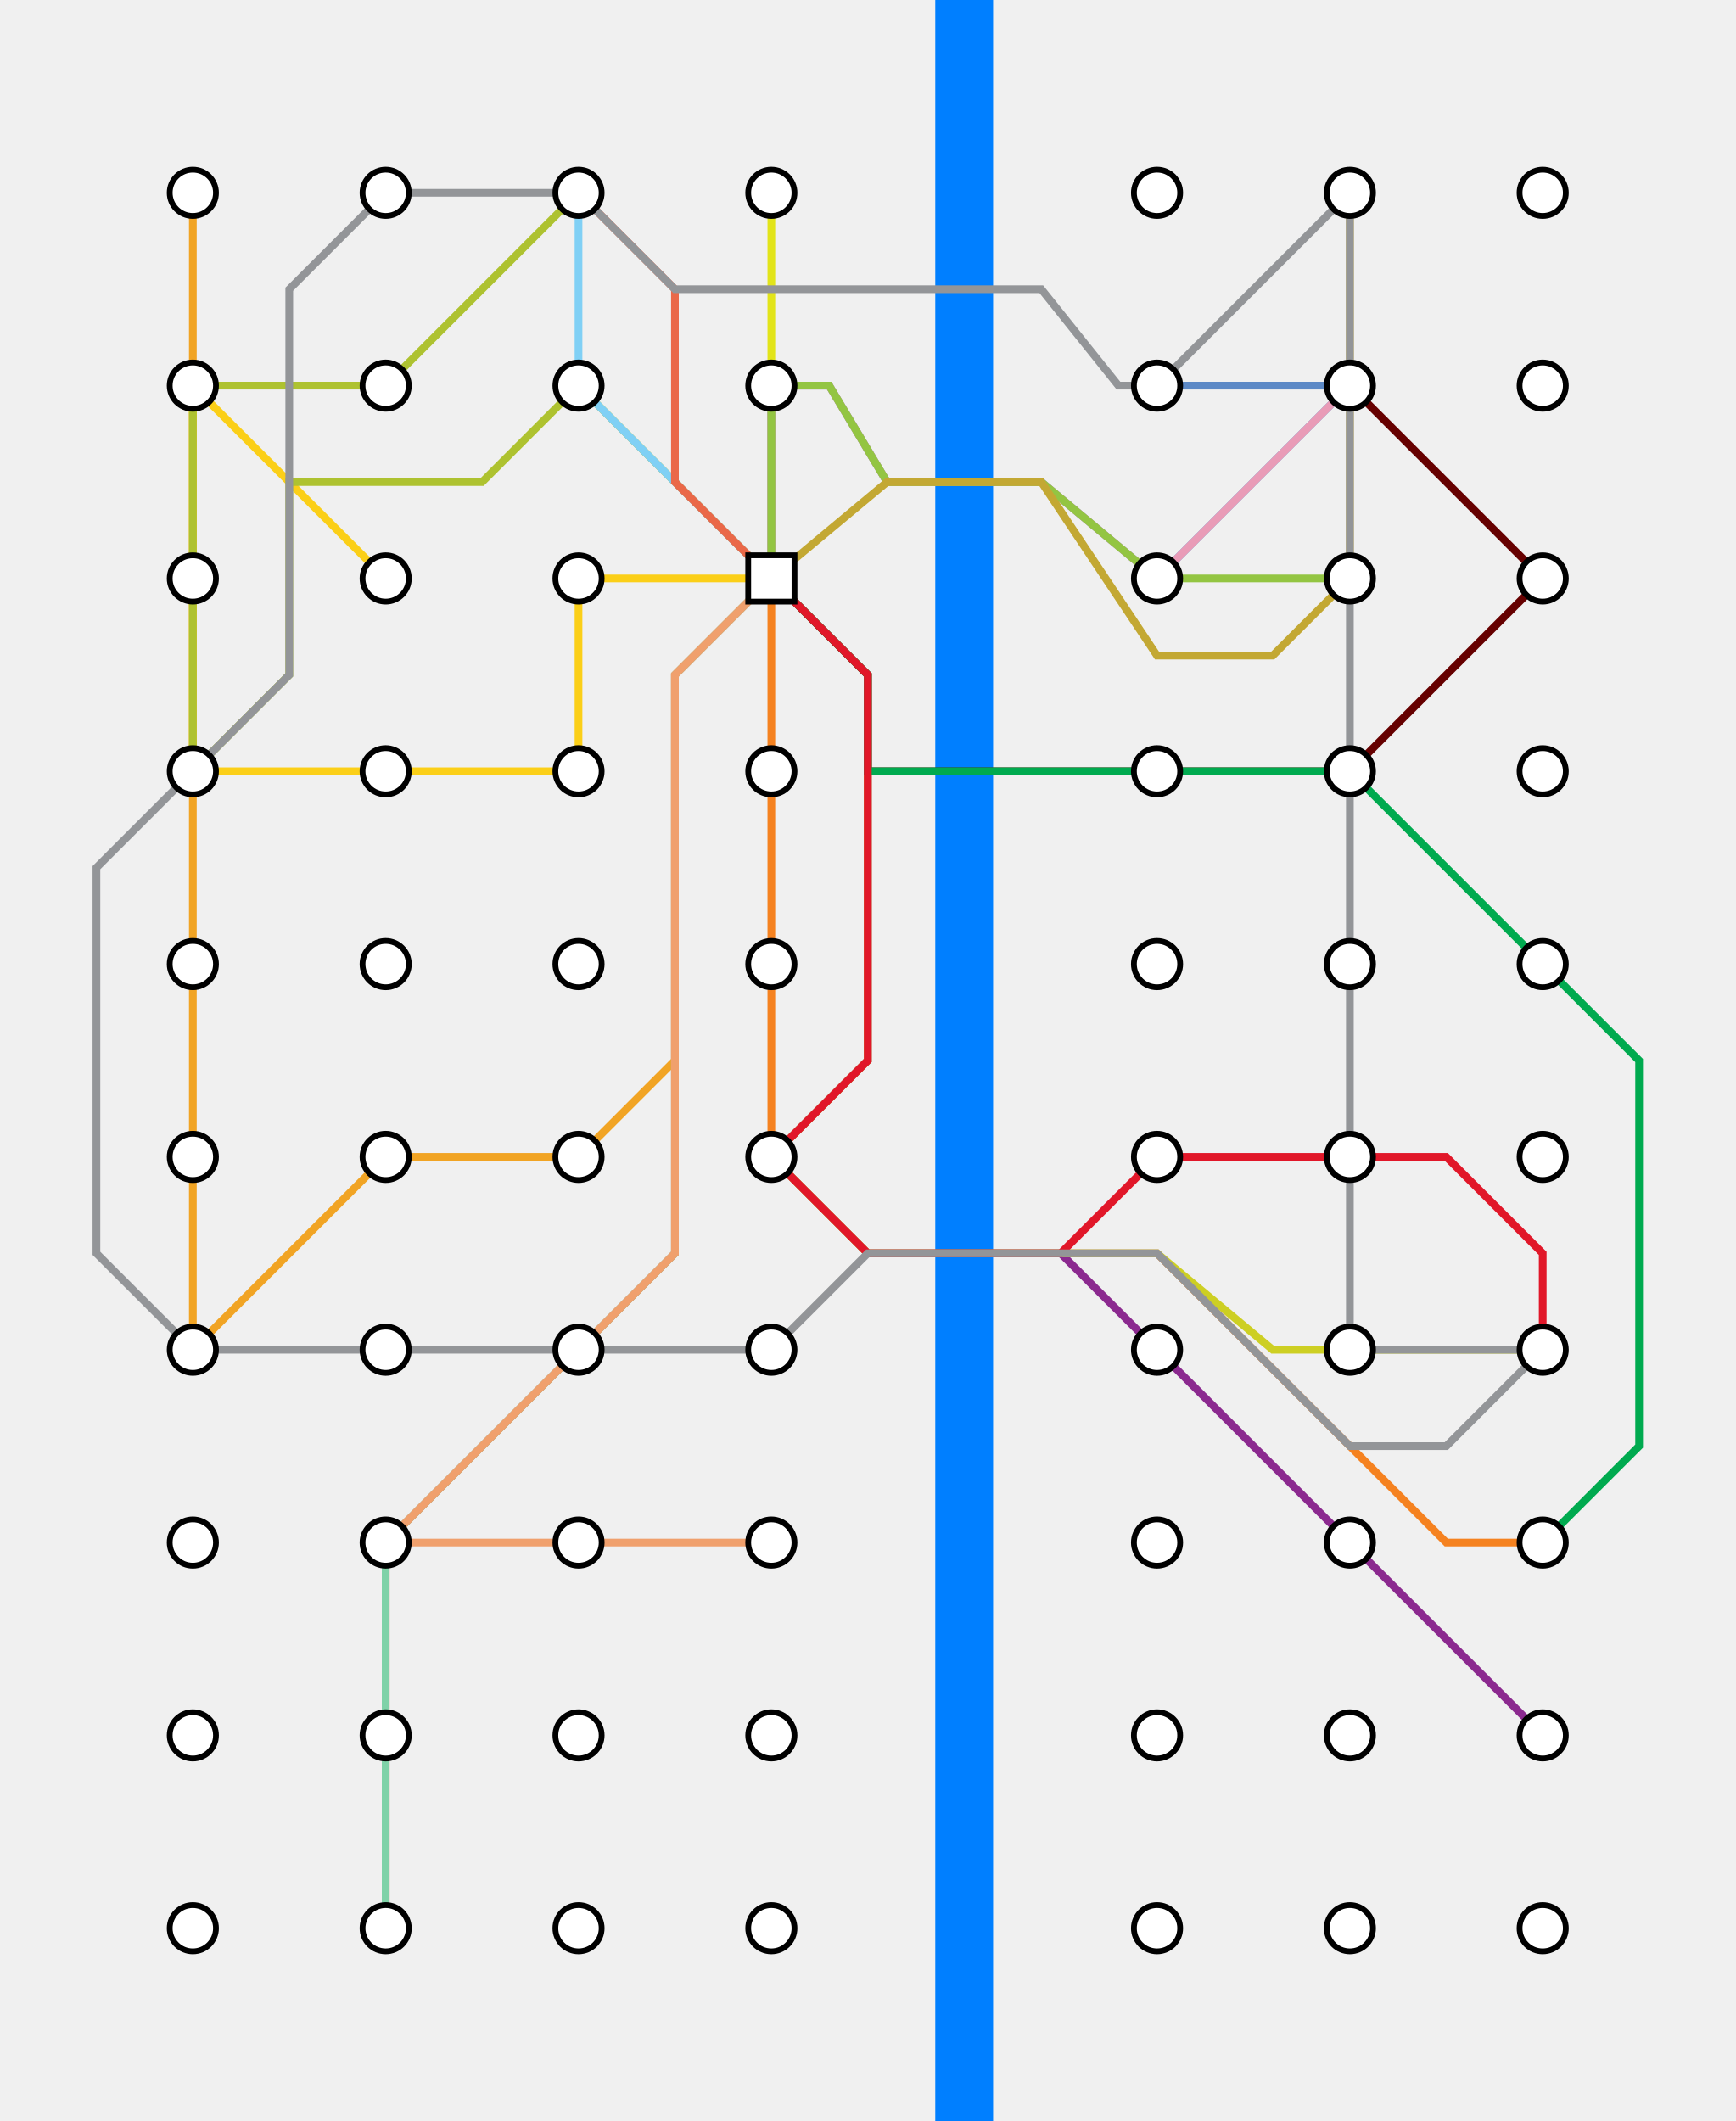
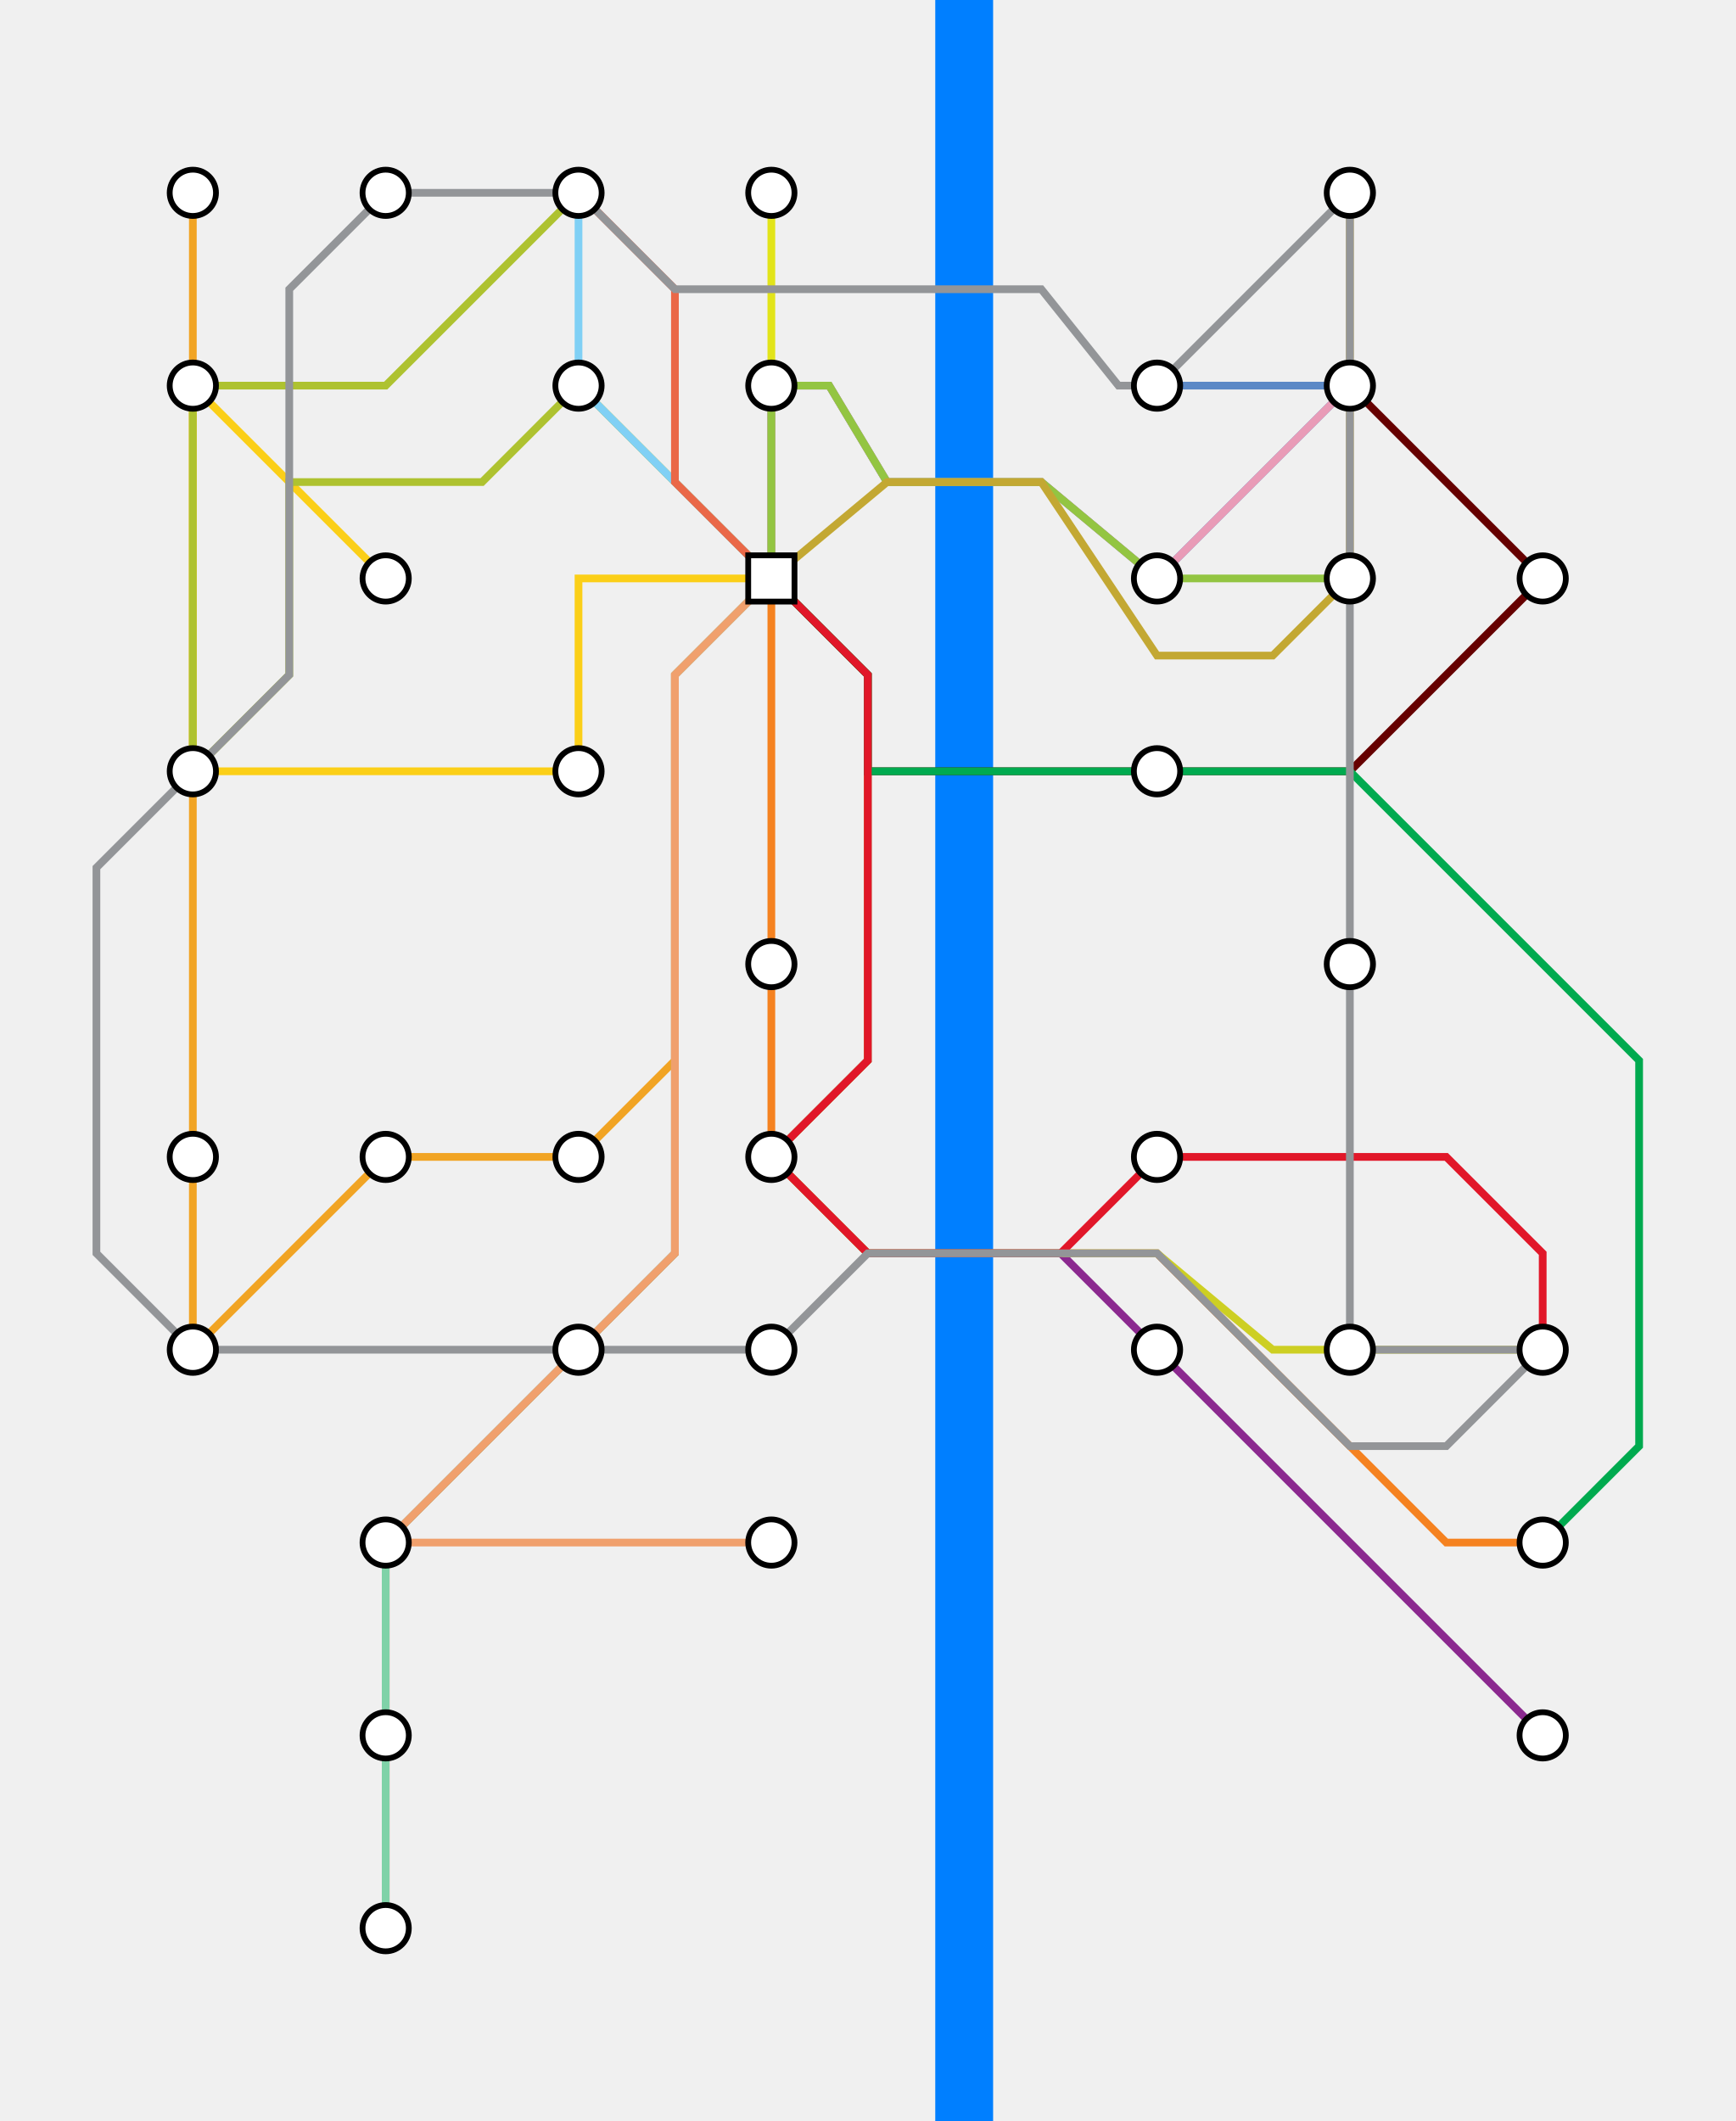
<svg xmlns="http://www.w3.org/2000/svg" xmlns:xlink="http://www.w3.org/1999/xlink" version="1.1" viewBox="0 0 900 1100">
  <symbol id="MajorBusStop">
    <g>
      <circle cx="15" cy="15" r="12" fill="white" stroke="black" stroke-width="3" />
    </g>
  </symbol>
  <symbol id="TransportCentre">
    <g>
      <rect x="3" y="3" width="24" height="24" fill="white" stroke="black" stroke-width="3" />
    </g>
  </symbol>
  <g id="BG">
    <rect id="river" x="485" y="0" height="1110" width="30" fill="#007FFF" />
  </g>
  <g id="routes" style="fill:none;stroke-width:4;">
    <path id="r01" style="stroke:#E2E41A;" d="M 400 300 L 400 100" />
    <path id="r02" style="stroke:#F58220;" d="M 400 300 L 400 600 L 450 650 L 600 650 L 750 800 L 800 800" />
    <path id="r03" style="stroke:#F1A424;" d="M 400 300 L 350 350 L 350 550 L 300 600 L 200 600 L 100 700 L 100 100" />
    <path id="r04" style="stroke:#5C89C6;" d="M 400 300 L 400 200 L 430 200 L 460 250 L 540 250 L 600 300 L 700 200 L 600 200" />
    <path id="r05" style="stroke:#E99BB7;" d="M 400 300 L 400 200 L 430 200 L 460 250 L 540 250 L 600 300 L 700 200" />
    <path id="r06" style="stroke:#E86D53;" d="M 400 300 L 350 350 L 350 650 L 300 700 L 200 800 L 200 1000" />
    <path id="r07" style="stroke:#7FD2A8;" d="M 400 300 L 350 350 L 350 650 L 300 700 L 200 800 L 200 1000" />
    <path id="r08" style="stroke:#FBCF18;" d="M 400 300 L 300 300 L 300 400 L 100 400 L 100 200 L 200 300" />
    <path id="r09" style="stroke:#AEC230;" d="M 400 300 L 300 200 L 250 250 L 150 250 L 150 350 L 100 400 L 100 200 L 200 200 L 300 100" />
    <path id="r10" style="stroke:#8B298F;" d="M 400 300 L 450 350 L 450 550 L 400 600 L 450 650 L 550 650 L 600 700 L 800 900" />
    <path id="r11" style="stroke:#93C542;" d="M 400 300 L 400 200 L 430 200 L 460 250 L 540 250 L 600 300 L 700 300" />
    <path id="r12" style="stroke:#F0A06D;" d="M 400 300 L 350 350 L 350 650 L 300 700 L 200 800 L 400 800" />
    <path id="r13" style="stroke:#CDCF23;" d="M 400 300 L 450 350 L 450 550 L 400 600 L 450 650 L 600 650 L 660 700 L 700 700 L 800 700" />
    <path id="r14" style="stroke:#660000;" d="M 400 300 L 450 350 L 450 400 L 600 400 L 700 400 L 800 300 L 700 200" />
    <path id="r15" style="stroke:#00AA4F;" d="M 400 300 L 450 350 L 450 400 L 700 400 L 850 550 L 850 750 L 800 800" />
    <path id="r16" style="stroke:#C3A833;" d="M 400 300 L 460 250 L 540 250 L 600 340 L 660 340 L 700 300 L 700 100" />
    <path id="r17" style="stroke:#E11729;" d="M 400 300 L 450 350 L 450 550 L 400 600 L 450 650 L 550 650 L 600 600 L 750 600 L 800 650 L 800 700" />
    <path id="r18" style="stroke:#80D0F5;" d="M 400 300 L 300 200 L 300 100" />
    <path id="rCE" style="stroke:#EA6848;" d="M 400 300 L 350 250 L 350 150 L 300 100" />
    <path id="rOrbitor" style="stroke:#939598;" d="M 200 100 L 300 100 L 350 150 L 540 150 L 580 200 L 600 200 L 700 100 L 700 700 L 800 700 L 750 750 L 700 750 L 600 650 L 450 650 L 400 700 L 100 700 L 50 650 L 50 450 L 150 350 L 150 150 L 200 100" />
  </g>
  <g id="stops">
    <use xlink:href="#MajorBusStop" x="85" y="85" />
    <use xlink:href="#MajorBusStop" x="185" y="85" />
    <use xlink:href="#MajorBusStop" x="285" y="85" />
    <use xlink:href="#MajorBusStop" x="385" y="85" />
-     <use xlink:href="#MajorBusStop" x="585" y="85" />
    <use xlink:href="#MajorBusStop" x="685" y="85" />
-     <use xlink:href="#MajorBusStop" x="785" y="85" />
    <use xlink:href="#MajorBusStop" x="85" y="185" />
-     <use xlink:href="#MajorBusStop" x="185" y="185" />
    <use xlink:href="#MajorBusStop" x="285" y="185" />
    <use xlink:href="#MajorBusStop" x="385" y="185" />
    <use xlink:href="#MajorBusStop" x="585" y="185" />
    <use xlink:href="#MajorBusStop" x="685" y="185" />
-     <use xlink:href="#MajorBusStop" x="785" y="185" />
-     <use xlink:href="#MajorBusStop" x="85" y="285" />
    <use xlink:href="#MajorBusStop" x="185" y="285" />
-     <use xlink:href="#MajorBusStop" x="285" y="285" />
    <use xlink:href="#TransportCentre" x="385" y="285" />
    <use xlink:href="#MajorBusStop" x="585" y="285" />
    <use xlink:href="#MajorBusStop" x="685" y="285" />
    <use xlink:href="#MajorBusStop" x="785" y="285" />
    <use xlink:href="#MajorBusStop" x="85" y="385" />
-     <use xlink:href="#MajorBusStop" x="185" y="385" />
    <use xlink:href="#MajorBusStop" x="285" y="385" />
-     <use xlink:href="#MajorBusStop" x="385" y="385" />
    <use xlink:href="#MajorBusStop" x="585" y="385" />
-     <use xlink:href="#MajorBusStop" x="685" y="385" />
-     <use xlink:href="#MajorBusStop" x="785" y="385" />
-     <use xlink:href="#MajorBusStop" x="85" y="485" />
-     <use xlink:href="#MajorBusStop" x="185" y="485" />
-     <use xlink:href="#MajorBusStop" x="285" y="485" />
    <use xlink:href="#MajorBusStop" x="385" y="485" />
-     <use xlink:href="#MajorBusStop" x="585" y="485" />
    <use xlink:href="#MajorBusStop" x="685" y="485" />
-     <use xlink:href="#MajorBusStop" x="785" y="485" />
    <use xlink:href="#MajorBusStop" x="85" y="585" />
    <use xlink:href="#MajorBusStop" x="185" y="585" />
    <use xlink:href="#MajorBusStop" x="285" y="585" />
    <use xlink:href="#MajorBusStop" x="385" y="585" />
    <use xlink:href="#MajorBusStop" x="585" y="585" />
-     <use xlink:href="#MajorBusStop" x="685" y="585" />
-     <use xlink:href="#MajorBusStop" x="785" y="585" />
    <use xlink:href="#MajorBusStop" x="85" y="685" />
-     <use xlink:href="#MajorBusStop" x="185" y="685" />
    <use xlink:href="#MajorBusStop" x="285" y="685" />
    <use xlink:href="#MajorBusStop" x="385" y="685" />
    <use xlink:href="#MajorBusStop" x="585" y="685" />
    <use xlink:href="#MajorBusStop" x="685" y="685" />
    <use xlink:href="#MajorBusStop" x="785" y="685" />
-     <use xlink:href="#MajorBusStop" x="85" y="785" />
    <use xlink:href="#MajorBusStop" x="185" y="785" />
-     <use xlink:href="#MajorBusStop" x="285" y="785" />
    <use xlink:href="#MajorBusStop" x="385" y="785" />
-     <use xlink:href="#MajorBusStop" x="585" y="785" />
-     <use xlink:href="#MajorBusStop" x="685" y="785" />
    <use xlink:href="#MajorBusStop" x="785" y="785" />
-     <use xlink:href="#MajorBusStop" x="85" y="885" />
    <use xlink:href="#MajorBusStop" x="185" y="885" />
-     <use xlink:href="#MajorBusStop" x="285" y="885" />
-     <use xlink:href="#MajorBusStop" x="385" y="885" />
-     <use xlink:href="#MajorBusStop" x="585" y="885" />
-     <use xlink:href="#MajorBusStop" x="685" y="885" />
    <use xlink:href="#MajorBusStop" x="785" y="885" />
-     <use xlink:href="#MajorBusStop" x="85" y="985" />
    <use xlink:href="#MajorBusStop" x="185" y="985" />
-     <use xlink:href="#MajorBusStop" x="285" y="985" />
-     <use xlink:href="#MajorBusStop" x="385" y="985" />
-     <use xlink:href="#MajorBusStop" x="585" y="985" />
-     <use xlink:href="#MajorBusStop" x="685" y="985" />
-     <use xlink:href="#MajorBusStop" x="785" y="985" />
  </g>
</svg>
